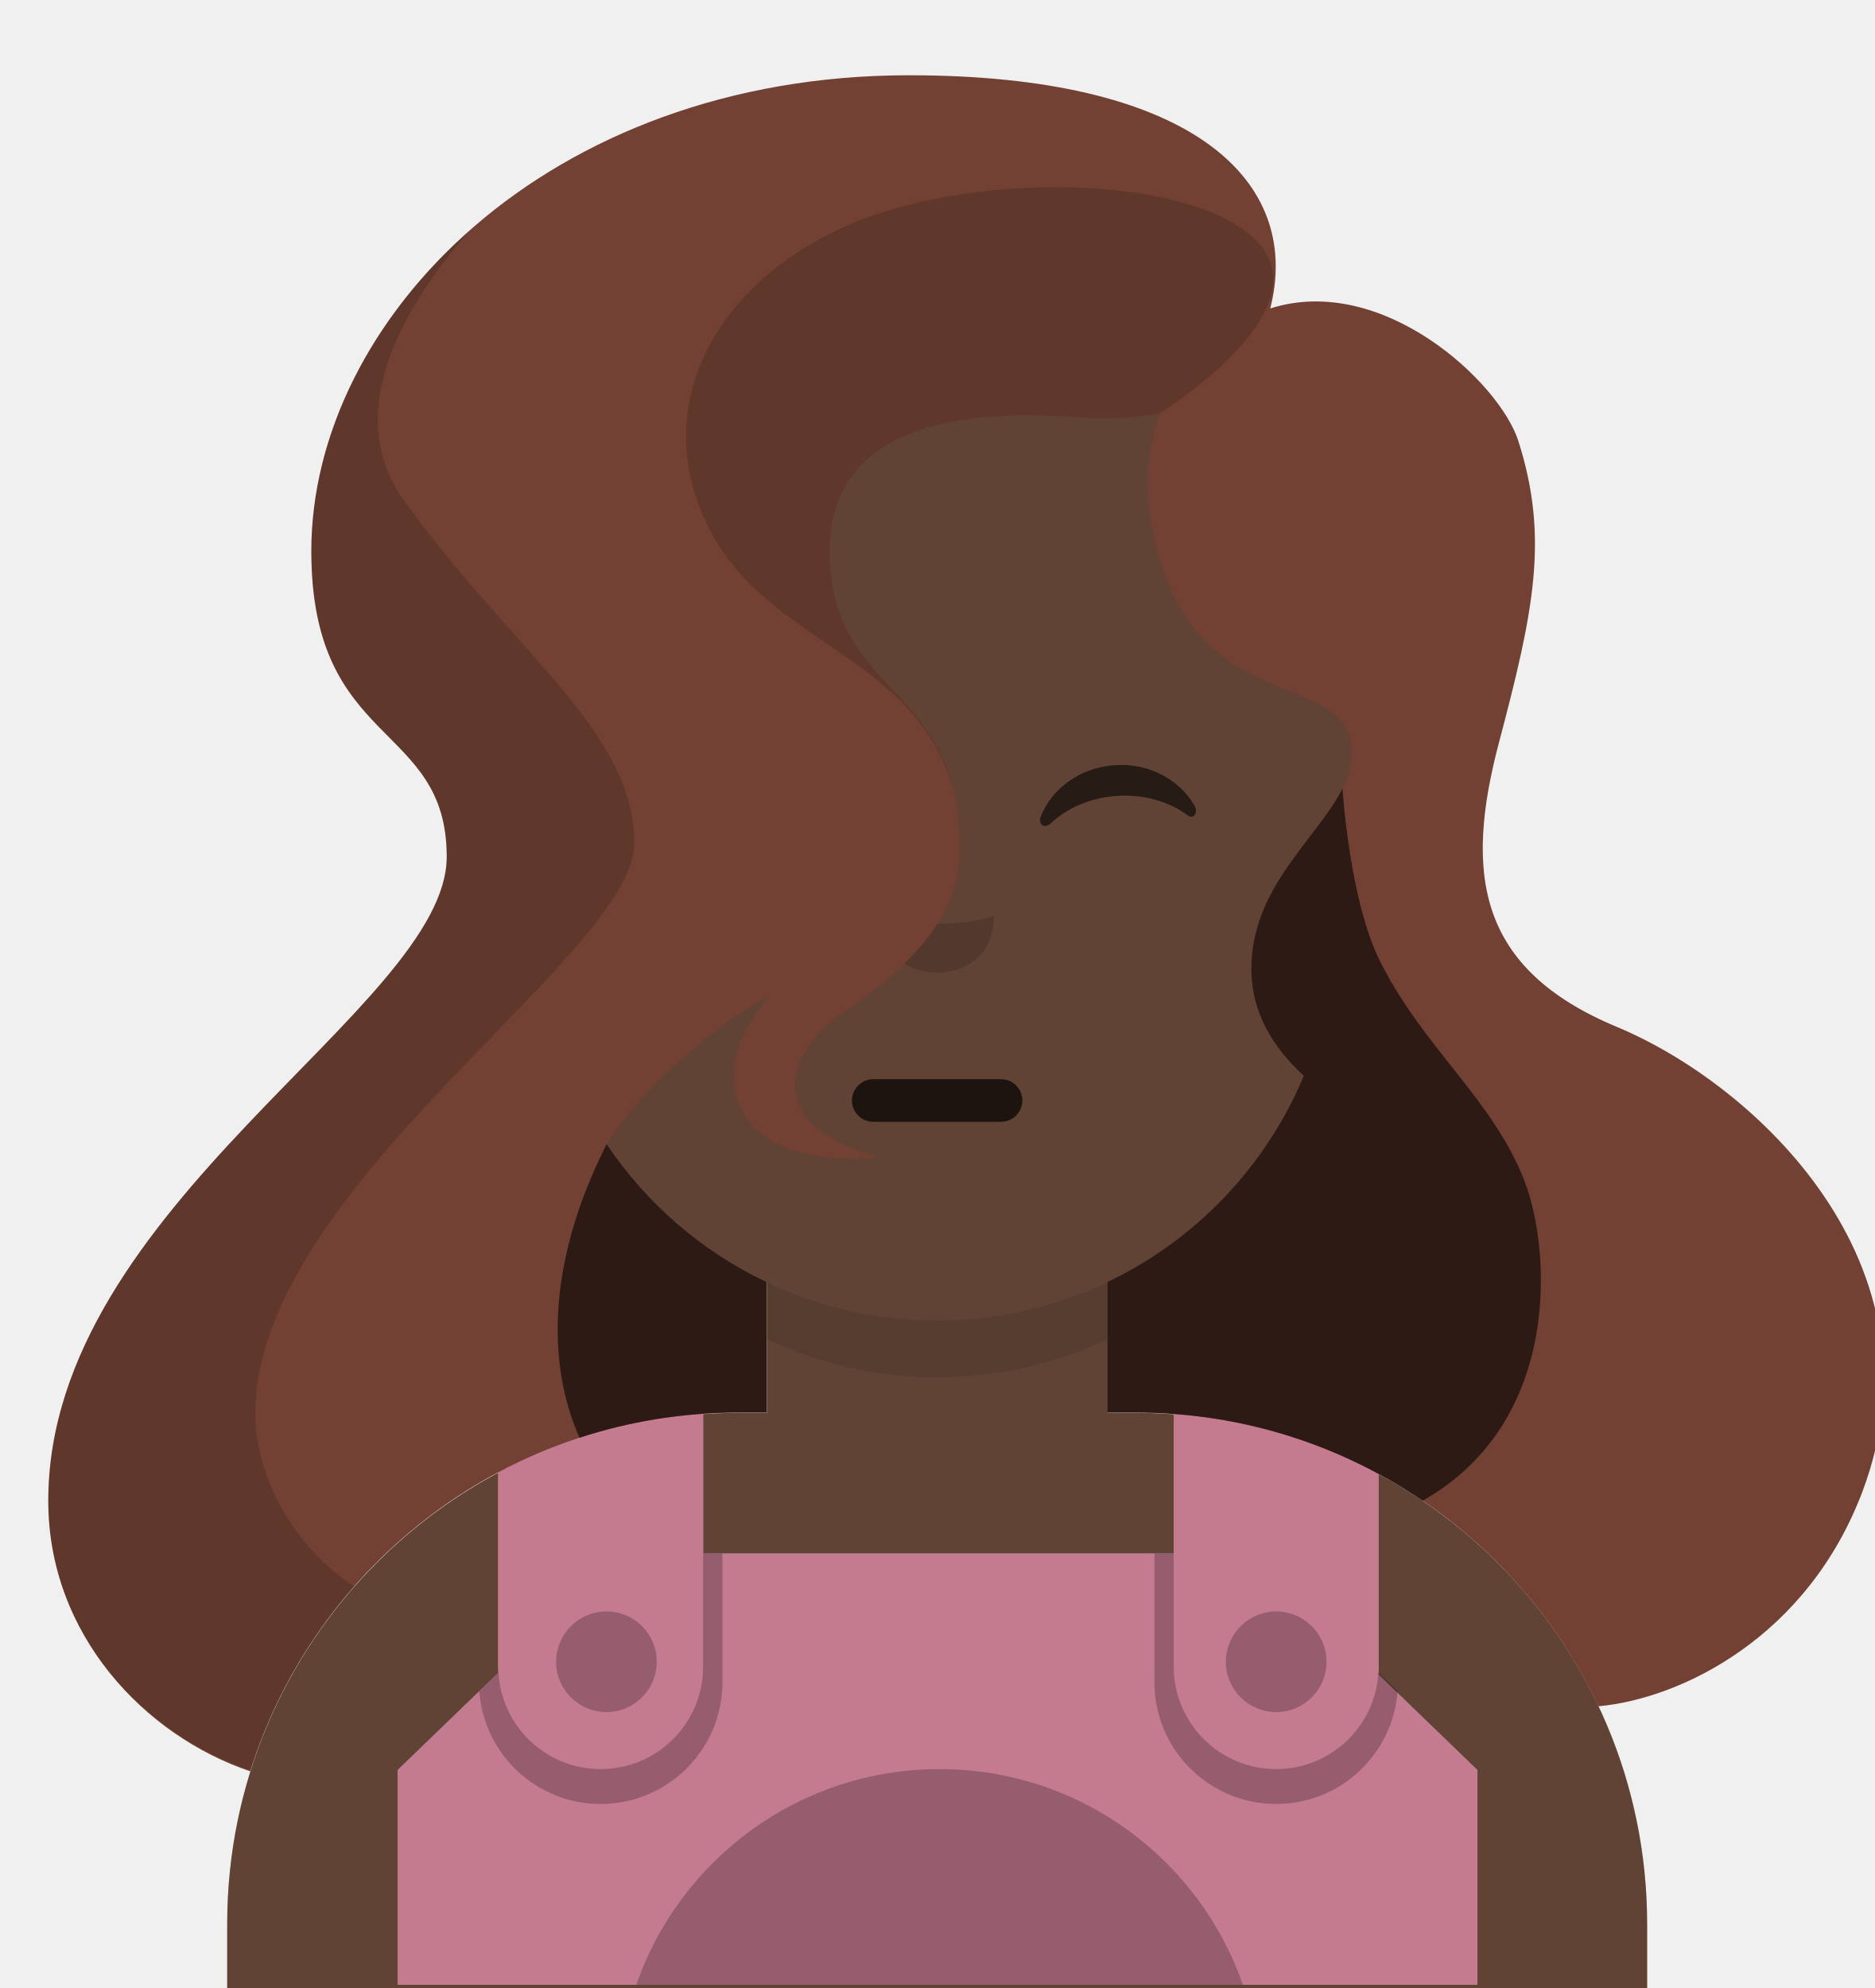
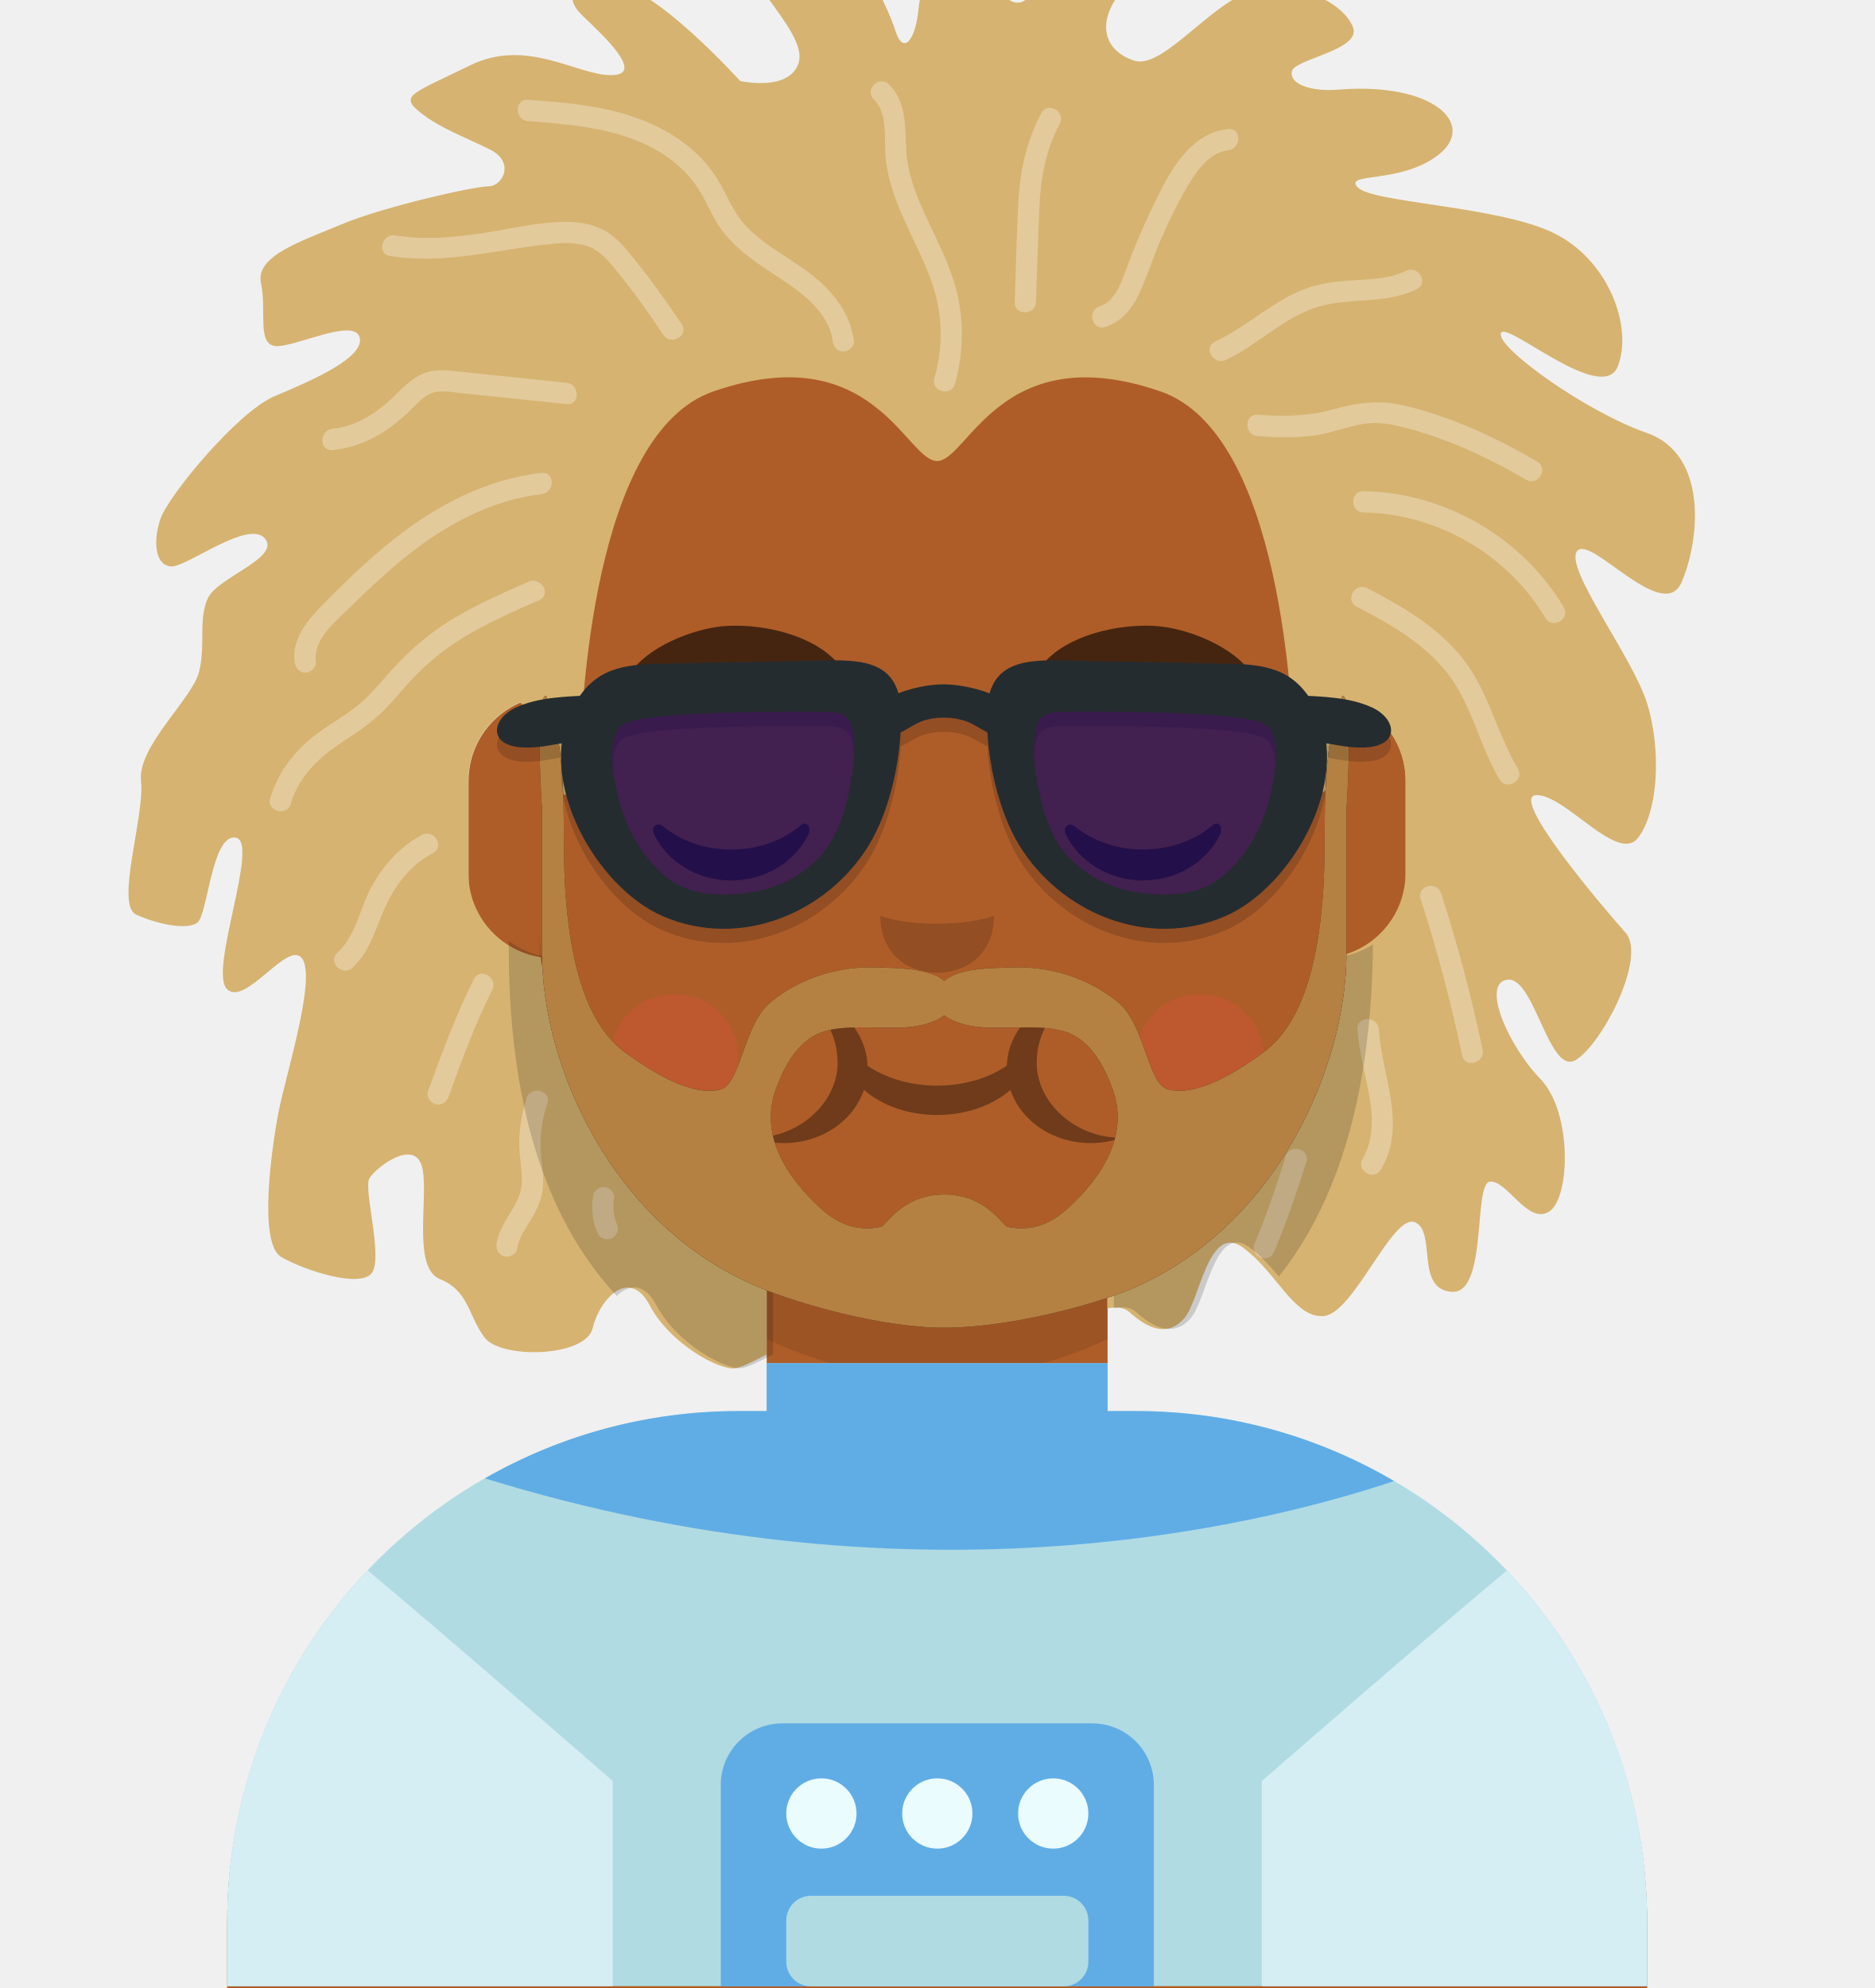
<svg xmlns="http://www.w3.org/2000/svg" xmlns:ns2="http://design.blush" xmlns:xlink="http://www.w3.org/1999/xlink" width="264px" height="280px" viewBox="0 0 264 280" version="1.1">
  <defs>
    <path d="M100,0 C130.928,-5.68137151e-15 156,25.072 156,56 L156.001,62.166 C161.676,63.119 166,68.054 166,74 L166,88 C166,94.052 161.519,99.058 155.694,99.881 C153.628,119.686 141.238,136.422 124.001,144.61 L124,163 L128,163 C167.765,163 200,195.235 200,235 L200,244 L0,244 L0,235 C-4.86974701e-15,195.235 32.235,163 72,163 L76,163 L76,144.611 C58.763,136.422 46.372,119.687 44.305,99.881 C38.481,99.058 34,94.052 34,88 L34,74 C34,68.054 38.325,63.118 44,62.166 L44,56 C44,25.072 69.072,5.68137151e-15 100,0 Z" id="transparent_path-1" />
    <path d="M83,36.348 C83,52.629 105.162,65.828 132.5,65.828 C159.838,65.828 182,52.629 182,36.348 C182,34.985 181.845,33.645 181.544,32.331 C210.784,41.488 232,68.792 232,101.052 L232,110 L32,110 L32,101.052 C32,68.397 53.739,40.82 83.534,32.002 C83.182,33.421 83,34.871 83,36.348 Z" id="transparent_path-3" />
    <rect id="transparent_path-5" x="0" y="0" width="264" height="280" />
    <path d="M74,0 C114.869,0 148,33.131 148,74 L148,84.148 L148,197.608 C135.525,187.237 119.491,181 102,181 L102,181 L98,181 L98,162.611 C115.531,154.283 128.048,137.115 129.791,116.867 C135.569,116.002 140,111.019 140,105 L140,105 L140,92 C140,87.354 137.359,83.324 133.497,81.33 C132.724,81.05 131.952,80.748 131.181,80.426 C130.795,80.32 130.401,80.233 130,80.166 L130,80.166 L130,79.917 C117.224,74.234 104.878,63.071 96.11,47.885 C93.175,42.801 90.831,37.595 89.066,32.397 C80.431,42.941 67.745,53.602 52.342,62.495 C42.778,68.017 33.147,72.291 24,75.266 L24,137.247 C29.602,148.318 38.773,157.278 50,162.611 L50,162.611 L50,181 L46,181 C38.327,181 30.935,182.2 24,184.423 L24,230 C24,244.106 13.569,255.776 0,257.716 L0,74 C0,33.131 33.131,0 74,0 Z" id="transparent_path-7" />
  </defs>
  <g id="transparent_Avataaar/Default" stroke="none" stroke-width="1" fill="none" fill-rule="evenodd">
    <g id="transparent_Body" transform="translate(32, 36)">
      <mask id="transparent_mask-2" fill="white">
        <use xlink:href="#transparent_path-1" />
      </mask>
      <use fill="#D0C6AC" xlink:href="#transparent_path-1" />
-       <g id="transparent_Skin-Color" mask="url(#transparent_mask-2)" fill="#614335">
+       <g id="transparent_Skin-Color" mask="url(#transparent_mask-2)" fill="#AE5D29">
        <g transform="translate(-32, 0)" id="transparent_Color">
          <rect x="0" y="0" width="264" height="244" />
        </g>
      </g>
      <path d="M44,94 C44,124.928 69.072,150 100,150 C130.928,150 156,124.928 156,94 L156,94 L156,102 C156,132.928 130.928,158 100,158 C69.072,158 44,132.928 44,102 Z" id="transparent_Neck-Shadow" fill-opacity="0.1" fill="#000000" mask="url(#transparent_mask-2)" />
    </g>
    <g id="transparent_Clothing" transform="translate(0, 170)">
-       <defs id="gladiator_defs26" />
-       <g id="gladiator_Clothing/Gladiator" stroke="none" stroke-width="1" fill="none" fill-rule="evenodd">
-         <g id="gladiator_Armor" transform="translate(56, 27)">
-           <path id="gladiator_Fill-1" d="M 43.6 1.086 C 25.892 1.086 14.721 7.08 14.721 7.08 L 14.721 38.82 C 14.721 39.11 14.747 39.393 14.764 39.678 L 0.561 53.389 L 0.561 83.635 L 62.762 83.635 L 90.459 83.635 L 152.66 83.635 L 152.66 53.389 L 138.699 39.912 C 138.726 39.55 138.754 39.189 138.754 38.82 L 138.754 7.08 C 138.754 7.08 127.585 1.086 109.877 1.086 L 109.877 22.885 L 90.459 22.885 L 62.762 22.885 L 43.6 22.885 L 43.6 1.086 z " transform="translate(-0.56,-1.086539)" style="fill:#60ade6;fill-opacity:1" />
-           <g id="gladiator_Fabric-Color" mask="url(#gladiator_fabric-mask)" fill="#FF5C5C">
-             <rect x="0" y="0" width="264" height="110" id="gladiator_rect10" />
-           </g>
-           <mask id="gladiator_fabric-mask" fill="white">
-             <use xlink:href="#gladiator_Fill-1" id="gladiator_use13" />
-             <path d="m 14.161,5.994 c 0,0 11.17,-5.994 28.878,-5.994 v 37.734 c 0,7.975 -6.464,14.44 -14.439,14.44 v 0 c -7.974,0 -14.439,-6.465 -14.439,-14.44 z" id="gladiator_use15" fill="#60ade6" ns2:color="Top-500" />
-             <path d="m 138.195,5.994 c 0,0 -11.17,-5.994 -28.878,-5.994 v 37.734 c 0,7.975 6.464,14.44 14.439,14.44 7.974,0 14.439,-6.465 14.439,-14.44 z" id="gladiator_use17" fill="#60ade6" ns2:color="Top-500" />
-           </mask>
-           <g id="gladiator_g849">
-             <path d="M36.501,37.051 C36.501,40.964 33.33,44.135 29.418,44.135 C25.505,44.135 22.334,40.964 22.334,37.051 C22.334,33.139 25.505,29.968 29.418,29.968 C33.33,29.968 36.501,33.139 36.501,37.051" id="gladiator_Fill-10" fill-opacity=".24" fill="#000" />
-             <path d="M130.839,37.051 C130.839,40.964 127.667,44.135 123.755,44.135 C119.843,44.135 116.672,40.964 116.672,37.051 C116.672,33.139 119.843,29.968 123.755,29.968 C127.667,29.968 130.839,33.139 130.839,37.051" id="gladiator_Fill-12" fill-opacity=".24" fill="#000" />
-             <path d="M33.623,82.549 L62.202,82.549 L89.899,82.549 L119.058,82.549 C112.913,64.868 96.114,52.174 76.34,52.174 C56.567,52.174 39.769,64.868 33.623,82.549" id="gladiator_Fill-14" fill-opacity=".24" fill="#000" />
-             <path id="gladiator_Fill-2-8" d="m 43.039,21.799 v 15.936 c 0,7.975 -6.464,14.439 -14.439,14.439 -7.685,0 -13.949,-6.008 -14.395,-13.582 L 11.511,41.192 c 0.651,8.879 8.043,15.887 17.088,15.887 9.474,0 17.154,-7.68 17.154,-17.154 v -18.125 z" style="fill:#000000;fill-opacity:0.24" />
-             <path id="gladiator_Fill-6-0" d="m 106.603,21.799 v 18.125 c 0,9.474 7.678,17.152 17.152,17.152 9.046,-10e-7 16.438,-7.006 17.09,-15.885 l -2.693,-2.6 c -0.446,7.574 -6.712,13.582 -14.396,13.582 -7.975,0 -14.438,-6.464 -14.438,-14.439 V 21.799 Z" style="fill:#000000;fill-opacity:0.24" />
-           </g>
+       <g id="astronaut_suit_Clothing/Astronaut suit" stroke="none" stroke-width="1" fill="none" fill-rule="evenodd">
+         <g id="astronaut_suit_Astronaut-suit" transform="translate(32, 22)">
+           <path d="M128,6.74 L124,6.74 L124.001,0.001 L76,0.001 L76,6.74 L72,6.74 C32.633,6.74 0.646,38.334 0.01,77.549 L-0,78.74 L-0,87.74 L200,87.74 L200,78.74 C200,38.975 167.765,6.74 128,6.74" id="astronaut_suit_Fill-1" fill="#B0DBE2" />
+           <path d="M180.225,29.205 C168.827,38.716 145.73,58.847 145.73,58.847 L145.73,87.74 L199.999,87.74 L199.999,78.74 C199.999,59.542 192.471,42.113 180.225,29.205" id="astronaut_suit_Fill-4" fill="#D4EEF4" />
+           <path d="M0.009,77.549 L0.001,78.74 L0.001,87.74 L54.31,87.74 L54.31,58.847 C54.31,58.847 31.178,38.686 19.791,29.184 C7.787,41.826 0.314,58.813 0.009,77.549" id="astronaut_suit_Fill-6" fill="#D4EEF4" />
+           <path d="M121.85,50.73 L78.189,50.73 C73.401,50.73 69.52,54.612 69.52,59.4 L69.52,87.774 L130.52,87.774 L130.52,59.4 C130.52,54.612 126.638,50.73 121.85,50.73" id="astronaut_suit_Fill-8" fill="#60ADE6" ns2:color="Top-500" />
+           <path d="M83.694,58.473 C80.96,58.473 78.745,60.689 78.745,63.422 C78.745,66.156 80.96,68.371 83.694,68.371 C86.427,68.371 88.642,66.156 88.642,63.422 C88.642,60.689 86.427,58.473 83.694,58.473" id="astronaut_suit_Fill-10" fill="#EBFCFF" />
+           <path d="M100.02,58.473 C97.287,58.473 95.071,60.689 95.071,63.422 C95.071,66.156 97.287,68.371 100.02,68.371 C102.753,68.371 104.969,66.156 104.969,63.422 C104.969,60.689 102.753,58.473 100.02,58.473" id="astronaut_suit_Fill-12" fill="#EBFCFF" />
+           <path d="M116.346,58.473 C113.614,58.473 111.397,60.689 111.397,63.422 C111.397,66.156 113.614,68.371 116.346,68.371 C119.08,68.371 121.296,66.156 121.296,63.422 C121.296,60.689 119.08,58.473 116.346,58.473" id="astronaut_suit_Fill-14" fill="#EBFCFF" />
+           <path d="M117.811,87.774 L82.229,87.774 C80.304,87.774 78.744,86.214 78.744,84.29 L78.744,78.497 C78.744,76.572 80.304,75.011 82.229,75.011 L117.811,75.011 C119.736,75.011 121.296,76.572 121.296,78.497 L121.296,84.29 C121.296,86.214 119.736,87.774 117.811,87.774" id="astronaut_suit_Fill-16" fill="#B0DBE2" />
+           <path d="M164.361,16.604 C153.687,10.344 141.267,6.741 128,6.741 L124,6.741 L124.001,-0 L76,-0 L76,6.741 L72,6.741 C59.006,6.741 46.827,10.2 36.303,16.221 C95.548,34.511 143.322,23.61 164.361,16.604" id="astronaut_suit_Fill-18" fill="#60ADE6" ns2:color="Top-500" />
        </g>
      </g>
    </g>
    <g id="transparent_Face" transform="translate(76, 82)" fill="#000000">
      <g id="transparent_Mouth" transform="translate(2, 52)">
-         <g id="serious_Mouth/Serious" stroke="none" stroke-width="1" fill="none" fill-rule="evenodd" fill-opacity="0.7">
-           <rect id="serious_Why-so-serious?" fill="#000000" x="42" y="18" width="24" height="6" rx="3" />
+         <g id="eating_Mouth/Eating" stroke="none" stroke-width="1" fill="none" fill-rule="evenodd">
+           <g id="eating_Om-Nom-Nom" opacity="0.6" transform="translate(28, 6)" fill="#000000" fill-opacity="0.6">
+             <path d="M45.706,0 C42.34,1.959 40.02,5.495 40.02,9.677 C40.02,15.345 45.493,20.245 51.823,20.245 C51.882,20.245 51.941,20.245 52,20.244 C50.642,20.732 49.16,21 47.608,21 C42.286,21 37.787,17.847 36.314,13.514 C33.84,15.669 30.138,17.039 26,17.039 C21.862,17.039 18.16,15.669 15.685,13.513 C14.213,17.847 9.714,21 4.392,21 C2.84,21 1.358,20.732 0,20.244 C0.059,20.245 0.118,20.245 0.177,20.245 C6.507,20.245 11.98,15.345 11.98,9.677 C11.98,5.495 9.66,1.959 6.294,0 C11.792,0.797 16.017,4.995 16.191,10.105 C18.754,11.842 22.205,12.906 26,12.906 C29.795,12.906 33.246,11.842 35.81,10.106 C35.983,4.995 40.208,0.797 45.706,0 Z" id="eating_Delicious" />
+           </g>
+           <circle id="eating_Redish" fill-opacity="0.2" fill="#FF4646" cx="17" cy="15" r="9" />
+           <circle id="eating_Redish" fill-opacity="0.2" fill="#FF4646" cx="91" cy="15" r="9" />
        </g>
      </g>
      <g id="transparent_Nose" transform="translate(28, 40)" fill-opacity="0.16">
        <g id="small_Nose/Small" stroke="none" stroke-width="1" fill="none" fill-rule="evenodd">
          <path d="M20,7 C20,12.523 24.047,15 28,15 C31.953,15 36,12.523 36,7 C33.833,7.732 31.141,8.098 27.924,8.098 C24.741,8.098 22.099,7.732 20,7 Z" id="small_Nose" fill-opacity=".16" fill="#000" />
        </g>
      </g>
      <g id="transparent_Eyes" transform="translate(0, 8)">
-         <g id="wink_Eyes/Wink-😉" stroke="none" stroke-width="1" fill="none" fill-rule="evenodd" fill-opacity="0.6">
-           <circle id="wink_Eye" fill="#000000" cx="30" cy="22" r="6" />
-           <path d="M70.412,24.205 C72.259,20.406 76.417,17.758 81.25,17.758 C86.066,17.758 90.211,20.387 92.068,24.165 C92.619,25.287 91.834,26.205 91.043,25.525 C88.592,23.417 85.111,22.101 81.25,22.101 C77.509,22.101 74.126,23.336 71.69,25.329 C70.799,26.058 69.872,25.316 70.412,24.205 Z" id="wink_Winky-Wink" fill="#000000" transform="translate(81.25223, 21.75758) rotate(-4) translate(-81.25223, -21.75758) " />
+         <g id="closed_Eyes/Closed-😌" stroke="none" stroke-width="1" fill="none" fill-rule="evenodd" fill-opacity="0.6">
+           <path d="M16.16,32.447 C18.007,28.649 22.164,26 26.998,26 C31.814,26 35.959,28.63 37.815,32.407 C38.367,33.529 37.582,34.447 36.791,33.767 C34.34,31.66 30.859,30.344 26.998,30.344 C23.257,30.344 19.874,31.579 17.438,33.572 C16.547,34.3 15.62,33.558 16.16,32.447 Z" id="closed_Closed-Eye" fill="#000000" transform="translate(27, 30) scale(1, -1) translate(-27, -30) " />
+           <path d="M74.16,32.447 C76.007,28.649 80.164,26 84.998,26 C89.814,26 93.959,28.63 95.815,32.407 C96.367,33.529 95.582,34.447 94.791,33.767 C92.34,31.66 88.859,30.344 84.998,30.344 C81.257,30.344 77.874,31.579 75.438,33.572 C74.547,34.3 73.62,33.558 74.16,32.447 Z" id="closed_Closed-Eye" fill="#000000" transform="translate(85, 30) scale(1, -1) translate(-85, -30) " />
        </g>
      </g>
      <g id="transparent_Eyebrow" fill-opacity="0.6">
-                 
-             </g>
+         <g id="default_natural_Eyebrow/Natural/Default-Natural" stroke="none" stroke-width="1" fill="none" fill-rule="evenodd" fill-opacity="0.6">
+           <path d="M26.039,6.21 C20.278,6.983 11.293,12.005 12.044,17.818 C12.069,18.008 12.357,18.067 12.481,17.908 C14.967,14.72 34.193,10.037 41.194,11.015 C41.835,11.104 42.258,10.443 41.821,10.03 C38.077,6.495 31.2,5.512 26.039,6.21" id="default_natural_Eyebrow" fill="#000000" transform="translate(27, 12) rotate(5) translate(-27, -12) " />
+           <path d="M85.039,6.21 C79.278,6.983 70.293,12.005 71.044,17.818 C71.069,18.008 71.357,18.067 71.481,17.908 C73.967,14.72 93.193,10.037 100.194,11.015 C100.835,11.104 101.258,10.443 100.821,10.03 C97.077,6.495 90.2,5.512 85.039,6.21" id="default_natural_Eyebrow" fill="#000000" transform="translate(86, 12) scale(-1, 1) rotate(5) translate(-86, -12) " />
+         </g>
+       </g>
    </g>
    <g id="transparent_Top">
-       <g id="long_hair_curly_Hairstyle/Long hair curly" stroke="none" stroke-width="1" fill="none" fill-rule="evenodd">
-         <g id="long_hair_curly_Group-13" transform="translate(6.8, 9.6)">
-           <path d="M220.947,135.039 C201.332,126.866 199.425,113.517 204.329,94.991 C209.232,76.465 211.412,66.112 207.053,52.491 C204.42,44.262 187.935,28.81 172.115,33.845 C172.24,33.355 172.352,32.851 172.454,32.33 C175.722,15.439 160.739,1 121.235,1 C70.289,1 37.051,35.327 37.051,68.019 C37.051,95.808 56.122,91.994 56.122,111.064 C56.122,132.314 -0,160.103 -0,201.786 C-0,220.618 13.568,234.859 28.444,239.881 C37.582,210.607 64.888,189.354 97.171,189.354 L101.171,189.354 L101.171,172.363 L101.171,170.966 C92.025,166.621 84.253,159.862 78.655,151.522 C83.385,143.772 93.673,134.932 101.42,130.7 C98.134,135.027 95.677,139.517 96.804,144.298 C99.515,155.797 116.873,153.347 116.873,153.347 C99.987,148.677 104.609,138.461 110.875,133.791 C115.384,130.431 128.778,122.385 128.324,109.781 C128.327,109.664 128.337,109.549 128.337,109.43 C128.337,86.545 110.065,88.452 110.065,68.019 C110.065,47.587 134.858,48.421 145.359,49.205 C148.351,49.429 152.488,49.483 156.652,48.554 C152.359,59.651 157.034,71.821 159.377,75.92 C167.005,89.269 181.42,86.504 183.351,94.446 C185.802,104.526 169.457,111.609 169.457,126.866 C169.457,133.054 172.549,137.985 176.843,141.918 C171.512,154.678 161.616,165.054 149.172,170.965 L149.172,189.354 L153.171,189.354 C181.978,189.354 206.824,206.279 218.335,230.722 C230.011,229.655 247.817,220.979 255.547,200.425 C267.535,168.549 240.563,143.212 220.947,135.039" id="long_hair_curly_Hair-Color" fill="#724133" ns2:color="Hair-500" />
-           <path d="M170.546,24.702 C161.827,14.894 129.407,14.077 111.154,22.795 C92.901,31.513 84.728,48.677 93.173,65.023 C101.603,81.339 121.888,82.479 127.425,101.436 C123.741,86.666 110.065,85.703 110.065,68.02 C110.065,47.587 134.858,48.421 145.359,49.205 C148.351,49.429 152.487,49.484 156.651,48.554 C156.651,48.554 179.264,34.51 170.546,24.702" id="long_hair_curly_Fill-4" fill-opacity=".16" fill="#000" />
-           <path d="M43.105,213.836 C34.884,208.679 29.151,198.513 29.151,189.526 C29.151,157.651 82.549,124.959 82.549,109.158 C82.549,93.357 65.386,82.187 50.129,60.936 C41.069,48.317 50.359,33.104 59.4,22.828 C45.129,35.426 37.052,51.917 37.052,68.02 C37.052,95.808 56.123,91.994 56.123,111.065 C56.123,132.315 0.001,160.104 0.001,201.786 C0.001,220.637 13.596,234.733 28.489,239.731 C31.533,230.056 36.565,221.271 43.105,213.836" id="long_hair_curly_Fill-6" fill-opacity=".16" fill="#000" />
-           <path d="M207.966,156.834 C203.56,145.348 193.976,138.309 187.709,126.049 C183.231,117.286 182.301,101.436 182.301,101.436 C178.808,108.459 169.456,115.323 169.456,126.866 C169.456,133.054 172.548,137.985 176.842,141.918 C171.512,154.678 161.615,165.054 149.171,170.965 L149.171,189.355 L153.17,189.355 C168.152,189.355 182.055,193.939 193.575,201.772 C213.275,190.638 211.617,166.353 207.966,156.834" id="long_hair_curly_Fill-8" fill-opacity=".6" fill="#000" />
-           <path d="M101.171,189.355 L101.171,172.363 L101.171,170.965 C92.025,166.621 84.253,159.863 78.654,151.523 C69.75,169.162 70.593,183.38 74.827,192.903 C81.861,190.607 89.369,189.355 97.171,189.355 L101.171,189.355 Z" id="long_hair_curly_Fill-10" fill-opacity=".6" fill="#000" />
+       <defs>
+         <path d="M264,0 L264,280 L232,280 L232,271 C232,231.235 199.765,199 160,199 L160,199 L156,199 L156.001,180.61 C173.531,172.282 186.048,155.114 187.791,134.867 C193.569,134.003 198,129.019 198,123 L198,123 L198,110 C198,104.054 193.676,99.119 188.001,98.166 L188,92 C188,61.072 162.928,36 132,36 C101.072,36 76,61.072 76,92 L76,92 L76,98.166 C70.325,99.118 66,104.054 66,110 L66,110 L66,123 C66,129.019 70.431,134.003 76.209,134.867 C77.952,155.115 90.469,172.283 108,180.611 L108,199 L104,199 C64.633,199 32.645,230.594 32.01,269.809 L32,271 L32,280 L0,280 L0,0 L264,0 Z" id="einstein_hair_hairstyleeinstein-hair-path-1" />
+       </defs>
+       <g id="einstein_hair_Hairstyle/Einstein hair" stroke="none" stroke-width="1" fill="none" fill-rule="evenodd">
+         <g id="einstein_hair_template-for-hairstyles" opacity=".184" transform="translate(1, 0)">
+           <mask id="einstein_hair_hairstyleeinstein-hair-mask-2" fill="#fff">
+             <use xlink:href="#einstein_hair_hairstyleeinstein-hair-path-1" />
+           </mask>
+           <g id="einstein_hair_Mask-Hair" />
+         </g>
+         <g id="einstein_hair_Einstein" transform="translate(18.1, -11.6)">
+           <path d="M213.868,72.584 C205.277,69.587 192.745,60.597 193.29,58.553 C193.835,56.51 207.593,68.77 209.772,63.185 C211.952,57.6 208.41,47.928 200.373,44.251 C192.336,40.572 175.173,40.164 173.13,37.984 C171.086,35.805 179.26,37.576 184.572,33.353 C189.885,29.13 183.89,23.137 170.389,24.226 C166.468,24.543 163.458,23.409 163.866,21.638 C164.275,19.867 173.81,18.641 172.448,15.372 C171.086,12.103 165.365,9.106 159.235,10.06 C153.105,11.013 145.886,21.502 141.663,20.14 C137.44,18.777 136.623,15.1 139.074,11.422 C141.526,7.744 143.161,0.615 138.258,0.025 C133.353,-0.565 128.449,9.651 126.543,11.422 C124.636,13.192 121.639,10.468 122.864,6.654 C124.091,2.84 125.044,-0.033 120.413,1.85828358e-05 C115.781,0.033 111.695,8.289 111.286,12.784 C110.877,17.279 109.106,19.459 108.016,15.917 C106.927,12.375 100.933,0.033 96.71,0.033 C92.488,0.033 84.042,-0.43 86.63,5.564 C89.219,11.558 95.893,17.143 94.259,20.821 C92.624,24.499 86.147,23 86.147,23 C86.147,23 74.098,9.651 68.377,9.378 C62.656,9.106 61.021,11.013 64.018,13.874 C67.014,16.734 72.872,22.183 67.968,22.183 C63.064,22.183 56.117,16.871 48.08,20.821 C40.043,24.771 38.136,25.043 40.997,27.359 C43.857,29.675 47.399,30.901 50.941,32.672 C54.482,34.442 52.712,37.848 50.668,37.848 C48.625,37.848 35.957,40.709 30.099,43.161 C24.242,45.613 17.84,47.656 18.657,51.47 C19.474,55.284 18.112,59.916 20.564,60.324 C23.016,60.733 31.734,56.238 32.551,59.098 C33.368,61.959 25.74,65.228 20.564,67.408 C15.388,69.587 5.58,81.438 4.49,84.708 C3.4,87.977 3.809,91.246 5.989,91.382 C8.168,91.519 16.886,84.708 19.202,87.432 C21.517,90.156 12.527,92.881 11.165,95.877 C9.803,98.874 10.892,102.416 9.939,106.23 C8.985,110.044 1.221,116.719 1.766,121.623 C2.31,126.527 -1.912,139.059 1.085,140.421 C4.081,141.783 8.168,142.607 9.666,141.583 C11.165,140.557 11.71,128.96 15.115,129.583 C18.521,130.205 11.259,148.322 13.868,150.91 C16.477,153.498 22.607,143.69 24.514,146.687 C26.421,149.684 22.062,163.306 21.109,168.346 C20.155,173.386 18.248,186.735 21.517,188.643 C24.787,190.55 32.824,193.138 34.322,190.822 C35.821,188.506 33.096,179.107 33.913,177.608 C34.731,176.11 40.043,172.023 41.269,175.702 C42.495,179.38 39.771,190.095 43.857,191.753 C47.944,193.41 47.808,196.815 50.123,199.949 C52.439,203.082 64.427,202.753 65.38,198.668 C66.334,194.582 70.556,190.005 73.417,195.453 C76.278,200.902 83.361,204.717 85.54,204.308 C86.346,204.156 88.046,203.346 89.868,202.384 L89.868,192.159 C72.338,183.831 59.82,166.663 58.077,146.416 C52.3,145.551 47.868,140.567 47.868,134.548 L47.868,121.548 C47.868,116.612 50.853,112.38 55.113,110.538 C56.419,111.388 58.039,113.908 58.34,121.115 C58.397,122.492 59.534,123.583 60.911,123.583 L60.911,123.583 C62.318,123.583 63.463,122.463 63.487,121.057 C63.655,110.806 65.428,72.577 82.389,66.727 C104.894,58.963 109.503,76.486 113.871,76.532 L113.871,76.542 C118.245,76.542 122.836,58.961 145.371,66.734 C162.332,72.585 164.104,110.813 164.273,121.064 C164.297,122.471 165.442,123.59 166.848,123.59 C168.226,123.59 169.363,122.5 169.42,121.123 C169.721,113.919 171.34,111.397 172.645,110.547 C176.893,112.394 179.868,116.62 179.868,121.548 L179.868,134.548 C179.868,140.567 175.437,145.551 169.66,146.416 C167.917,166.663 155.399,183.831 137.869,192.159 L137.869,195.874 C139.117,195.647 140.223,195.721 140.981,196.407 C143.843,198.995 146.566,199.813 148.746,197.225 C150.926,194.637 152.151,183.875 156.919,187.28 C161.687,190.686 164.192,197.36 168.389,196.952 C172.585,196.543 178.033,182.513 181.166,183.738 C184.3,184.965 181.166,193.138 186.343,193.547 C191.518,193.955 189.34,178.153 191.791,178.018 C194.243,177.881 197.103,184.147 200.1,182.24 C203.097,180.333 203.37,168.218 198.875,163.583 C194.38,158.947 190.43,150.026 194.243,149.583 C198.057,149.139 200.1,163.306 203.915,160.854 C207.729,158.402 213.859,146.336 210.862,142.97 C207.865,139.604 194.243,123.65 198.33,123.59 C202.416,123.53 209.772,133.319 212.633,129.583 C215.493,125.846 215.921,117.127 213.868,110.589 C211.815,104.051 202.144,91.519 204.051,89.203 C205.958,86.887 216.175,99.597 218.763,93.583 C221.35,87.568 222.46,75.581 213.868,72.584" id="einstein_hair_Hair-Color" fill="#D6B370" ns2:color="Hair-500" />
+           <path d="M96.373,50.422 C93.37,48.032 89.801,46.344 87.106,43.573 C85.681,42.107 84.821,40.327 83.898,38.527 C83.019,36.813 81.963,35.225 80.624,33.833 C78.026,31.13 74.644,29.264 71.123,28.055 C66.357,26.42 61.258,26.029 56.268,25.657 C54.342,25.513 54.352,28.514 56.268,28.657 C63.727,29.214 72.062,29.921 77.818,35.282 C79.075,36.453 80.095,37.783 80.915,39.291 C81.818,40.954 82.559,42.688 83.713,44.204 C85.863,47.028 88.905,48.903 91.822,50.837 C94.924,52.893 98.643,55.621 99.176,59.609 C99.284,60.418 99.788,61.099 100.676,61.109 C101.403,61.116 102.283,60.412 102.176,59.609 C101.662,55.764 99.347,52.789 96.373,50.422" id="einstein_hair_Fill-4" fill-opacity=".3" fill="#FFF" />
+           <path d="M112.754,43.019 C111.212,39.751 109.735,36.364 109.545,32.706 C109.377,29.467 109.608,25.932 107.089,23.479 C105.705,22.132 103.581,24.251 104.967,25.601 C107.098,27.675 106.346,31.366 106.656,34.047 C107.052,37.487 108.366,40.676 109.815,43.79 C111.259,46.894 112.861,49.95 113.717,53.283 C114.7,57.106 114.581,61.092 113.507,64.88 C112.981,66.741 115.875,67.535 116.4,65.677 C117.515,61.741 117.69,57.607 116.868,53.596 C116.104,49.868 114.366,46.435 112.754,43.019" id="einstein_hair_Fill-6" fill-opacity=".3" fill="#FFF" />
+           <path d="M128.572,27.531 C126.495,31.439 125.57,35.591 125.335,39.988 C125.084,44.701 124.989,49.427 124.822,54.144 C124.755,56.075 127.755,56.073 127.822,54.144 C127.978,49.739 128.104,45.33 128.292,40.926 C128.469,36.733 129.176,32.783 131.163,29.045 C132.068,27.341 129.479,25.823 128.572,27.531" id="einstein_hair_Fill-8" fill-opacity=".3" fill="#FFF" />
+           <path d="M154.877,29.772 C149.196,30.391 146.453,36.217 144.225,40.779 C142.864,43.564 141.665,46.424 140.596,49.333 C139.867,51.315 139.009,54.041 136.775,54.758 C134.945,55.347 135.728,58.244 137.573,57.651 C139.831,56.926 141.311,55.16 142.302,53.068 C143.511,50.513 144.323,47.779 145.467,45.192 C146.651,42.511 147.937,39.829 149.47,37.328 C150.674,35.363 152.394,33.043 154.877,32.772 C156.775,32.565 156.797,29.563 154.877,29.772" id="einstein_hair_Fill-10" fill-opacity=".3" fill="#FFF" />
+           <path d="M181.454,52.334 C183.185,51.48 181.667,48.891 179.94,49.744 C177.68,50.859 175.131,50.922 172.664,51.067 C170.141,51.215 167.652,51.476 165.296,52.443 C160.864,54.262 157.37,57.685 153.05,59.71 C151.303,60.529 152.824,63.116 154.563,62.3 C158.86,60.287 162.33,56.682 166.812,55.055 C171.567,53.329 176.819,54.622 181.454,52.334" id="einstein_hair_Fill-12" fill-opacity=".3" fill="#FFF" />
+           <path d="M178.846,71.603 C185.165,73.084 191.29,75.921 196.874,79.179 C198.546,80.154 200.058,77.562 198.389,76.589 C192.599,73.211 186.195,70.246 179.644,68.71 C176.193,67.901 173.109,68.299 169.737,69.242 C166.139,70.248 162.742,70.276 159.036,70.023 C157.11,69.892 157.117,72.893 159.036,73.023 C162.378,73.251 165.688,73.371 168.966,72.558 C170.612,72.15 172.224,71.581 173.902,71.309 C175.557,71.041 177.224,71.223 178.846,71.603" id="einstein_hair_Fill-14" fill-opacity=".3" fill="#FFF" />
+           <path d="M202.157,97.127 C196.309,87.282 185.392,80.962 173.946,80.779 C172.014,80.748 172.014,83.748 173.946,83.779 C184.341,83.945 194.259,89.705 199.566,98.641 C200.552,100.299 203.146,98.792 202.157,97.127" id="einstein_hair_Fill-16" fill-opacity=".3" fill="#FFF" />
+           <path d="M187.829,104.221 C184.336,99.867 179.368,96.974 174.484,94.438 C172.773,93.55 171.255,96.138 172.971,97.029 C177.631,99.449 182.4,102.154 185.708,106.342 C189.211,110.778 190.24,116.569 193.098,121.375 C194.083,123.033 196.678,121.526 195.687,119.861 C192.683,114.805 191.564,108.876 187.829,104.221" id="einstein_hair_Fill-18" fill-opacity=".3" fill="#FFF" />
+           <path d="M184.882,137.403 C184.292,135.573 181.395,136.356 181.989,138.2 C184.322,145.439 186.274,152.793 187.837,160.236 C188.234,162.125 191.125,161.325 190.73,159.439 C189.167,151.995 187.215,144.642 184.882,137.403" id="einstein_hair_Fill-20" fill-opacity=".3" fill="#FFF" />
+           <path d="M173.104,156.566 C173.325,159.955 174.331,163.193 174.869,166.531 C175.318,169.318 175.292,172.328 173.819,174.817 C172.833,176.483 175.424,177.993 176.409,176.332 C180.145,170.024 176.535,163.164 176.104,156.566 C175.979,154.649 172.978,154.635 173.104,156.566" id="einstein_hair_Fill-22" fill-opacity=".3" fill="#FFF" />
+           <path d="M162.999,174.45 C161.703,178.68 160.221,182.851 158.555,186.951 C158.249,187.702 158.886,188.599 159.602,188.797 C160.46,189.031 161.141,188.501 161.447,187.749 C163.113,183.649 164.596,179.478 165.892,175.248 C166.459,173.398 163.563,172.607 162.999,174.45" id="einstein_hair_Fill-24" fill-opacity=".3" fill="#FFF" />
+           <path d="M70.693,47.416 C69.581,46.05 68.377,44.723 66.776,43.926 C65.208,43.145 63.45,42.854 61.711,42.845 C57.806,42.826 53.878,43.828 50.035,44.411 C45.931,45.034 41.714,45.435 37.592,44.752 C35.703,44.44 34.891,47.331 36.794,47.645 C44.584,48.935 51.948,46.688 59.644,45.951 C61.259,45.795 62.941,45.736 64.507,46.229 C66.135,46.742 67.252,47.941 68.312,49.219 C70.832,52.26 73.146,55.478 75.328,58.767 C76.39,60.369 78.989,58.868 77.918,57.253 C75.669,53.862 73.263,50.572 70.693,47.416" id="einstein_hair_Fill-26" fill-opacity=".3" fill="#FFF" />
+           <path d="M61.697,65.512 C58.382,65.167 55.068,64.823 51.752,64.477 C50.178,64.314 48.602,64.15 47.029,63.986 C45.486,63.825 43.922,63.578 42.386,63.935 C39.761,64.545 38.09,66.95 36.117,68.586 C34.02,70.327 31.488,71.718 28.738,71.99 C26.834,72.179 26.816,75.18 28.738,74.99 C31.477,74.719 34.011,73.741 36.285,72.191 C37.358,71.46 38.374,70.635 39.324,69.75 C40.294,68.845 41.191,67.706 42.4,67.107 C43.73,66.447 45.365,66.813 46.779,66.96 C48.438,67.133 50.094,67.305 51.752,67.477 C55.068,67.823 58.382,68.167 61.697,68.512 C63.614,68.712 63.6,65.71 61.697,65.512" id="einstein_hair_Fill-28" fill-opacity=".3" fill="#FFF" />
+           <path d="M58.179,78.2 C50.332,79.094 43.363,82.799 37.242,87.647 C34.144,90.1 31.278,92.828 28.491,95.623 C26.039,98.081 22.891,101.017 23.391,104.841 C23.497,105.65 24.005,106.332 24.891,106.341 C25.621,106.347 26.497,105.644 26.391,104.841 C25.954,101.504 29.446,98.891 31.563,96.796 C34.051,94.335 36.616,91.941 39.363,89.769 C44.798,85.469 51.205,81.995 58.179,81.2 C60.075,80.984 60.097,77.981 58.179,78.2" id="einstein_hair_Fill-30" fill-opacity=".3" fill="#FFF" />
+           <path d="M34.492,112.999 C36.039,111.718 37.346,110.192 38.66,108.681 C41.202,105.757 43.957,103.307 47.287,101.307 C50.657,99.283 54.267,97.698 57.863,96.124 C59.627,95.352 58.102,92.766 56.348,93.534 C52.626,95.163 48.887,96.806 45.415,98.934 C41.884,101.097 38.963,103.77 36.257,106.885 C34.947,108.392 33.622,109.898 32.049,111.139 C30.409,112.432 28.58,113.468 26.889,114.69 C23.591,117.074 21.144,120.086 19.963,124.024 C19.408,125.877 22.303,126.669 22.856,124.822 C24.043,120.863 26.769,118.332 30.116,116.107 C31.607,115.116 33.111,114.143 34.492,112.999" id="einstein_hair_Fill-32" fill-opacity=".3" fill="#FFF" />
+           <path d="M41.359,129.185 C38.195,130.825 35.743,133.609 34.104,136.74 C32.551,139.707 31.969,143.447 29.42,145.791 C27.996,147.101 30.122,149.218 31.541,147.913 C34.158,145.506 34.878,142.025 36.353,138.937 C37.781,135.947 39.896,133.318 42.873,131.775 C44.588,130.887 43.073,128.297 41.359,129.185" id="einstein_hair_Fill-34" fill-opacity=".3" fill="#FFF" />
+           <path d="M48.645,149.507 C46.083,154.587 44.127,159.937 42.192,165.278 C41.916,166.04 42.503,166.921 43.24,167.123 C44.074,167.352 44.808,166.84 45.085,166.076 C46.933,160.976 48.79,155.872 51.236,151.021 C52.103,149.301 49.516,147.781 48.645,149.507" id="einstein_hair_Fill-36" fill-opacity=".3" fill="#FFF" />
+           <path d="M56.096,166.238 C55.472,168.141 55.111,170.128 55.041,172.131 C54.972,174.07 55.389,175.961 55.406,177.892 C55.431,181.263 52.355,183.451 51.846,186.7 C51.721,187.507 52.053,188.304 52.895,188.545 C53.605,188.749 54.614,188.297 54.739,187.498 C54.99,185.899 55.916,184.641 56.742,183.29 C57.618,181.854 58.261,180.367 58.383,178.667 C58.523,176.735 58.035,174.811 58.029,172.878 C58.022,170.875 58.367,168.935 58.989,167.035 C59.59,165.196 56.694,164.408 56.096,166.238" id="einstein_hair_Fill-38" fill-opacity=".3" fill="#FFF" />
+           <path d="M68.845,184.173 C68.611,183.611 68.454,183.024 68.355,182.423 C68.296,181.848 68.295,181.271 68.362,180.696 C68.362,180.694 68.362,180.694 68.363,180.693 C68.433,180.285 68.427,179.905 68.211,179.536 C68.029,179.226 67.673,178.929 67.315,178.847 C66.931,178.76 66.5,178.778 66.159,178.998 C65.849,179.198 65.535,179.517 65.47,179.895 C65.318,180.777 65.253,181.654 65.358,182.545 C65.417,183.04 65.491,183.531 65.622,184.014 C65.752,184.491 65.939,184.945 66.134,185.401 C66.272,185.721 66.711,186.002 67.031,186.09 C67.39,186.189 67.868,186.144 68.186,185.939 C68.507,185.732 68.789,185.424 68.876,185.042 C68.894,184.909 68.911,184.777 68.929,184.643 C68.929,184.443 68.879,184.256 68.804,184.075 C68.818,184.109 68.831,184.141 68.845,184.173" id="einstein_hair_Fill-40" fill-opacity=".3" fill="#FFF" />
+         </g>
+         <path d="M71.664,132.5 C73.223,133.678 75.079,134.485 77.099,134.787 C78.842,155.034 91.36,172.202 108.89,180.53 L108.89,180.53 L108.89,190.755 C107.068,191.717 105.368,192.527 104.562,192.679 C102.383,193.088 95.3,189.273 92.439,183.824 C90.741,180.59 88.563,180.889 86.874,182.52 C76.677,171.567 71.606,155.105 71.66,133.138 Z M193.379,133.016 C193.206,153.287 188.787,168.878 180.125,179.79 C178.883,178.302 177.539,176.793 175.941,175.651 C171.173,172.246 169.948,183.008 167.768,185.596 C165.588,188.184 162.865,187.366 160.003,184.778 C159.245,184.092 158.139,184.018 156.891,184.245 L156.891,184.245 L156.891,180.53 C174.421,172.202 186.939,155.034 188.682,134.787 C190.347,134.538 191.9,133.947 193.267,133.087 Z" id="einstein_hair_Combined-Shape" fill-opacity=".16" fill="#000" />
+         <g id="einstein_hair_Facial-Hair" transform="translate(49, 72)">
+           <defs>
+             <path d="M101.428,98.169 C98.915,100.463 96.237,101.494 92.853,100.773 C92.271,100.649 89.896,96.235 84,96.235 C78.103,96.235 75.729,100.649 75.147,100.773 C71.762,101.494 69.085,100.463 66.571,98.169 C61.846,93.856 57.917,87.908 60.278,81.419 C61.508,78.037 63.51,74.324 67.151,73.246 C71.038,72.096 76.497,73.244 80.415,72.458 C81.684,72.204 83.071,71.751 84,71 C84.929,71.751 86.316,72.204 87.585,72.458 C91.503,73.244 96.961,72.096 100.849,73.246 C104.49,74.324 106.491,78.037 107.722,81.419 C110.083,87.908 106.154,93.856 101.428,98.169 M140.081,26 C136.671,34.4 137.988,44.858 137.357,53.676 C136.844,60.843 135.337,71.586 128.973,76.215 C125.718,78.582 119.794,82.56 115.542,81.45 C112.615,80.686 112.302,72.29 108.455,69.147 C104.092,65.582 98.643,64.016 93.149,64.258 C90.779,64.362 85.984,64.337 84,66.16 C82.016,64.337 77.222,64.362 74.851,64.258 C69.357,64.016 63.908,65.582 59.545,69.147 C55.698,72.29 55.386,80.686 52.458,81.45 C48.206,82.56 42.282,78.582 39.027,76.215 C32.662,71.586 31.156,60.843 30.643,53.676 C30.012,44.858 31.329,34.4 27.919,26 C26.26,26 27.354,42.129 27.354,42.129 L27.354,62.485 C27.386,77.773 36.935,100.655 58.108,109.393 C63.286,111.53 75.015,115 84,115 C92.985,115 104.714,111.86 109.892,109.723 C131.065,100.986 140.614,77.773 140.646,62.485 L140.646,42.129 C140.646,42.129 141.74,26 140.081,26" id="beard_light_path-1" />
+           </defs>
+           <g id="beard_light_Facial-Hair/Beard-Light" stroke="none" stroke-width="1" fill="none" fill-rule="evenodd">
+             <mask id="beard_light_mask-2" fill="white">
+               <use xlink:href="#beard_light_path-1" />
+             </mask>
+             <use id="beard_light_Lite-Beard" fill="#331B0C" xlink:href="#beard_light_path-1" />
+             <g id="beard_light_Facial-Hair-Color" mask="url(#beard_light_mask-2)" fill="#B58143">
+               <rect id="beard_light_Color" x="0" y="0" width="168" height="152" />
+             </g>
+           </g>
+         </g>
+         <g id="einstein_hair_Accessory" transform="translate(62, 85)">
+           <g id="sunglasses_2_Accesories/Sunglasses" stroke="none" stroke-width="1" fill="none" fill-rule="evenodd">
+             <path d="M88.421,10.032 L111.712,10.488 L112.419,10.517 C116.717,10.731 119.842,11.561 122.259,15.005 L123.271,15.061 C125.985,15.224 128.816,15.52 131.242,16.639 C134.626,18.201 135.149,21.739 130.882,22.226 C128.961,22.446 127.037,22.083 125.144,21.745 L124.805,21.691 C125.909,31.152 118.598,42.56 110.577,46.037 C99.6,50.797 87.338,45.529 81.534,36.004 C78.908,31.693 77.391,25.488 77.068,20.143 C76.249,19.745 75.467,19.22 74.719,18.855 C72.712,17.877 69.381,17.757 67.213,18.855 C66.467,19.233 65.684,19.762 64.861,20.159 C64.536,25.501 63.02,31.699 60.396,36.006 C54.592,45.532 42.329,50.799 31.352,46.039 C23.331,42.562 16.019,31.153 17.125,21.691 L16.787,21.745 L15.912,21.9 C14.303,22.181 12.675,22.412 11.049,22.226 C6.782,21.739 7.305,18.201 10.69,16.639 C13.419,15.38 16.66,15.162 19.672,15.006 C22.089,11.563 25.214,10.733 29.511,10.52 L30.218,10.491 L54.367,10.014 C59.191,9.923 63.3,10.28 64.542,14.64 C66.63,13.826 69.047,13.385 70.891,13.385 C72.75,13.385 75.24,13.833 77.383,14.659 C78.688,10.021 83.224,9.892 88.421,10.032 Z M54.679,17.284 L53.174,17.263 C48.255,17.217 28.018,17.153 25.616,19.149 C23.226,21.134 24.534,27.073 25.157,29.556 C26.22,33.8 28.64,38.06 32.172,40.752 C35.161,43.03 38.987,43.188 42.599,42.839 L42.814,42.815 C42.576,42.827 44.28,42.588 44.629,42.522 L44.661,42.516 C45.73,42.286 46.799,41.983 47.811,41.564 C49.717,40.775 51.508,39.619 52.978,38.169 C55.767,35.414 56.965,31.723 57.685,27.955 C58.157,25.487 58.555,22.671 58.146,20.165 C57.767,17.846 56.758,17.355 54.679,17.284 L54.679,17.284 Z M90.243,17.25 L87.681,17.273 C85.309,17.295 84.188,17.689 83.784,20.163 C83.374,22.668 83.772,25.485 84.244,27.952 C84.965,31.72 86.163,35.412 88.952,38.166 C90.421,39.616 92.213,40.772 94.119,41.562 C94.962,41.911 95.845,42.179 96.734,42.392 L97.268,42.513 C97.513,42.566 99.203,42.803 99.137,42.813 L98.986,42.802 C102.697,43.193 106.673,43.1 109.757,40.75 C113.29,38.058 115.709,33.798 116.773,29.554 L116.961,28.777 C117.607,26 118.481,20.948 116.314,19.147 C114.107,17.313 96.851,17.218 90.243,17.25 L90.243,17.25 Z" id="sunglasses_2_Shape" fill-opacity=".16" fill="#000" />
+             <g id="sunglasses_2_Sunglasses" transform="translate(8, 8)">
+               <path d="M47.01,6.277 C49.521,6.301 50.708,6.726 51.136,9.392 C51.569,12.092 51.148,15.128 50.648,17.787 C49.886,21.848 48.617,25.826 45.664,28.794 C44.109,30.358 42.212,31.603 40.194,32.454 C39.123,32.906 37.991,33.232 36.86,33.48 C36.529,33.552 33.706,33.948 35.438,33.747 C31.397,34.216 27.013,34.197 23.638,31.579 C19.898,28.678 17.337,24.086 16.211,19.513 C15.552,16.837 14.167,10.437 16.697,8.297 C19.595,5.845 47.01,6.277 47.01,6.277 L47.01,6.277 Z" id="sunglasses_2_shades" fill-opacity=".7" fill="#150662" />
+               <path d="M78.919,6.275 C76.408,6.299 75.221,6.724 74.794,9.389 C74.36,12.089 74.782,15.125 75.281,17.784 C76.044,21.845 77.313,25.824 80.265,28.792 C81.821,30.355 83.718,31.601 85.736,32.452 C86.807,32.903 87.939,33.23 89.07,33.477 C89.4,33.549 92.223,33.946 90.492,33.744 C94.533,34.214 98.917,34.195 102.292,31.577 C106.032,28.675 108.593,24.084 109.719,19.511 C110.378,16.834 111.762,10.434 109.233,8.294 C106.335,5.843 78.919,6.275 78.919,6.275 L78.919,6.275 Z" id="sunglasses_2_shades" fill-opacity=".7" fill="#150662" />
+               <g id="sunglasses_2_Glasses" fill="#252C2F">
+                 <path d="M46.249,7.275 C48.621,7.298 49.742,7.692 50.146,10.165 C50.555,12.671 50.157,15.487 49.685,17.955 C48.965,21.723 47.767,25.415 44.978,28.169 C43.508,29.619 41.717,30.775 39.811,31.564 C38.799,31.983 37.73,32.286 36.661,32.516 C36.349,32.583 33.682,32.95 35.318,32.764 C31.501,33.199 27.36,33.182 24.172,30.753 C20.64,28.06 18.22,23.8 17.157,19.556 C16.534,17.073 15.226,11.134 17.616,9.149 C20.353,6.875 46.249,7.275 46.249,7.275 L46.249,7.275 Z M22.218,0.49 C16.777,0.678 13.147,1.634 10.463,7.069 C5.546,17.03 13.963,31.969 23.352,36.039 C34.329,40.799 46.592,35.532 52.396,26.006 C55.469,20.962 57.022,13.323 56.922,7.504 C56.795,0.076 51.607,-0.13 45.509,0.034 L22.218,0.49 Z" id="sunglasses_2_Frame" />
+                 <path d="M79.681,7.273 C77.309,7.295 76.188,7.689 75.784,10.163 C75.374,12.668 75.772,15.485 76.244,17.952 C76.965,21.72 78.163,25.412 80.952,28.166 C82.421,29.616 84.213,30.772 86.119,31.562 C87.131,31.981 88.2,32.284 89.268,32.513 C89.581,32.58 92.247,32.948 90.612,32.761 C94.429,33.197 98.57,33.179 101.757,30.75 C105.29,28.058 107.709,23.798 108.773,19.554 C109.396,17.071 110.703,11.132 108.314,9.147 C105.576,6.872 79.681,7.273 79.681,7.273 L79.681,7.273 Z M103.712,0.488 C109.152,0.675 112.783,1.632 115.466,7.067 C120.384,17.028 111.967,31.966 102.577,36.037 C91.6,40.797 79.338,35.529 73.534,26.004 C70.461,20.96 68.907,13.321 69.007,7.501 C69.135,0.074 74.323,-0.132 80.421,0.032 L103.712,0.488 Z" id="sunglasses_2_Frame" />
+                 <path d="M13.197,4.927 C9.785,5.118 5.886,5.164 2.69,6.639 C-0.695,8.201 -1.218,11.739 3.049,12.226 C4.971,12.446 6.895,12.083 8.787,11.745 C10.337,11.468 12.442,11.558 13.906,10.966 C16.636,9.862 16.46,4.74 13.197,4.927" id="sunglasses_2_Frame" />
+                 <path d="M112.735,4.927 C116.147,5.118 120.046,5.164 123.242,6.639 C126.626,8.201 127.149,11.739 122.882,12.226 C120.961,12.446 119.037,12.083 117.144,11.745 C115.595,11.468 113.49,11.558 112.025,10.966 C109.296,9.862 109.471,4.74 112.735,4.927" id="sunglasses_2_Frame" />
+                 <path d="M73.109,7.013 C71.163,4.713 66.091,3.385 62.891,3.385 C59.691,3.385 54.768,4.713 52.822,7.013 C51.841,8.172 51.807,9.724 53.508,10.451 C55.626,11.357 57.517,9.714 59.213,8.855 C61.381,7.757 64.712,7.877 66.719,8.855 C68.427,9.688 70.305,11.357 72.423,10.451 C74.124,9.724 74.091,8.172 73.109,7.013" id="sunglasses_2_Frame" />
+               </g>
+             </g>
+           </g>
        </g>
      </g>
    </g>
  </g>
</svg>
